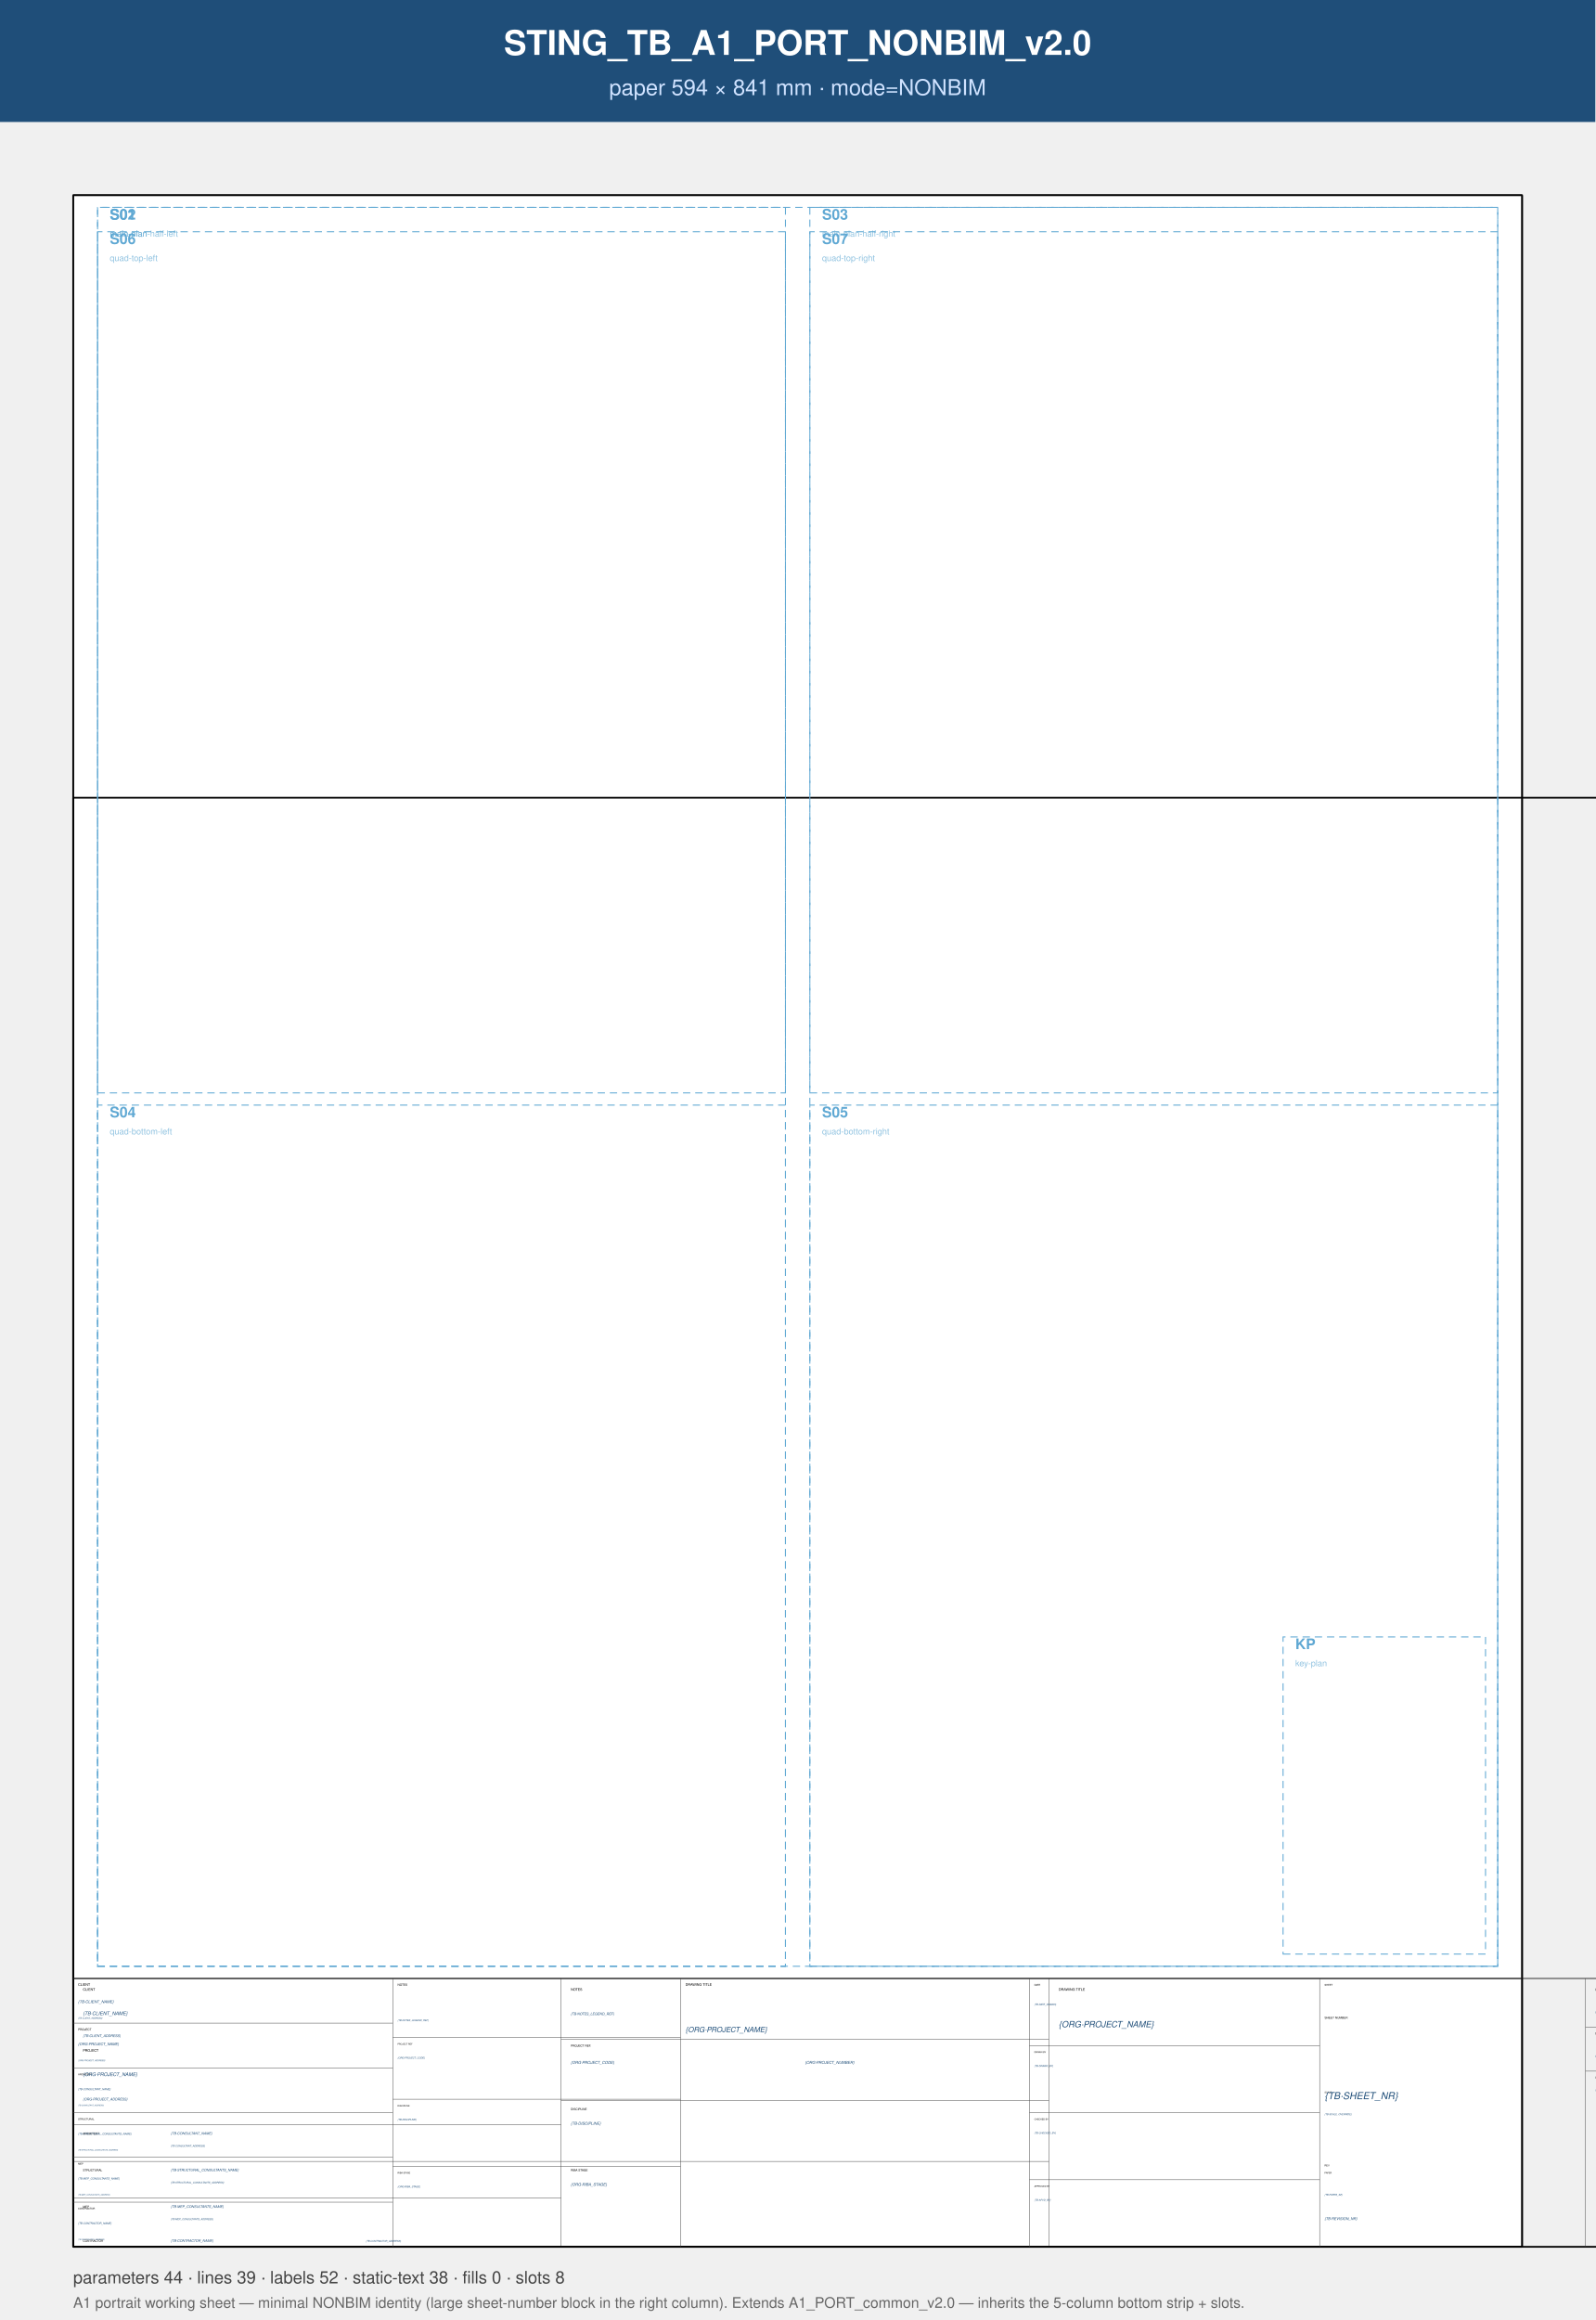
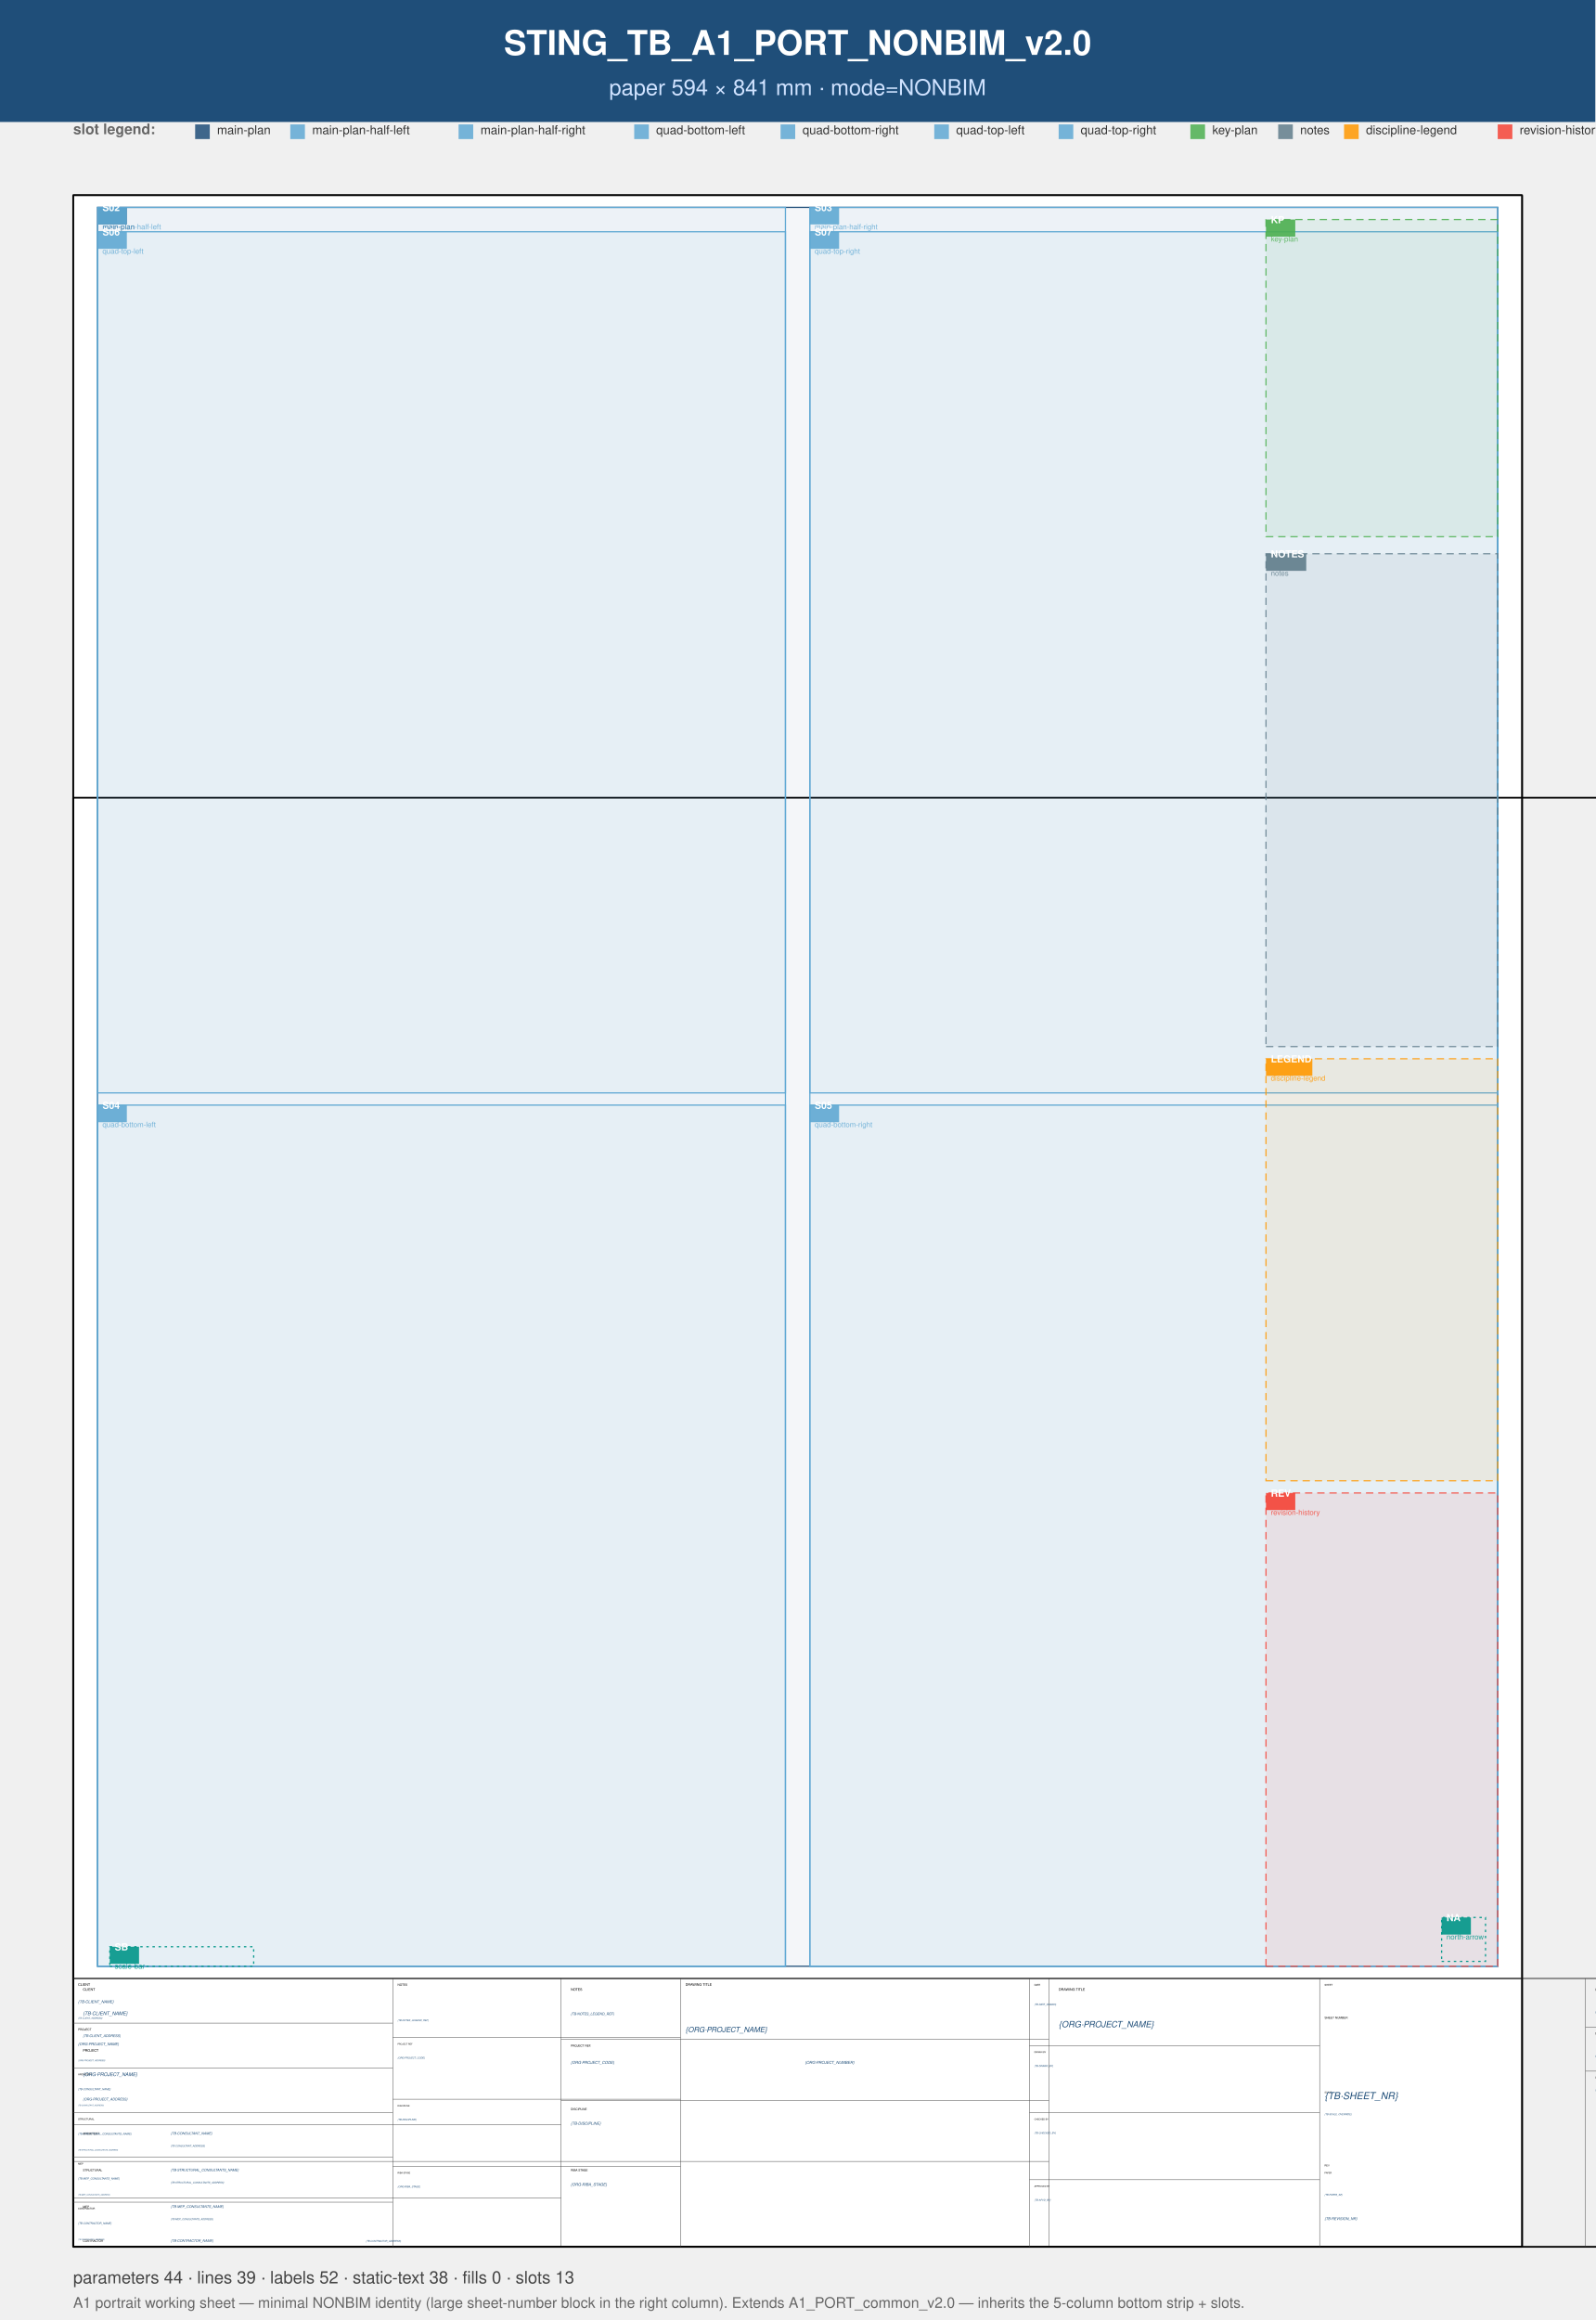
<svg xmlns="http://www.w3.org/2000/svg" viewBox="0 0 654 951" width="654mm" height="951mm" style="background:#fafafa;font-family:Helvetica,Arial,sans-serif;">
  <rect x="0" y="0" width="654" height="50" fill="#1F4E79" />
  <text x="327.0" y="22.5" text-anchor="middle" fill="#fff" font-size="14" font-weight="bold">STING_TB_A1_PORT_NONBIM_v2.0</text>
  <text x="327.0" y="39.0" text-anchor="middle" fill="#cfe2ff" font-size="9">paper 594 × 841 mm   ·   mode=NONBIM</text>
  <g transform="translate(30,921) scale(1,-1)">
    <rect x="0" y="0" width="594" height="841" fill="#ffffff" stroke="#1a1a1a" stroke-width="0.6" />
    <line x1="0" y1="0" x2="841" y2="0" stroke="#000" stroke-width="0.7" />
    <line x1="841" y1="0" x2="841" y2="594" stroke="#000" stroke-width="0.7" />
    <line x1="841" y1="594" x2="0" y2="594" stroke="#000" stroke-width="0.7" />
    <line x1="0" y1="594" x2="0" y2="0" stroke="#000" stroke-width="0.7" />
    <line x1="0" y1="110" x2="841" y2="110" stroke="#222" stroke-width="0.35" />
    <line x1="200" y1="0" x2="200" y2="110" stroke="#444" stroke-width="0.18" />
    <line x1="400" y1="0" x2="400" y2="110" stroke="#444" stroke-width="0.18" />
    <line x1="620" y1="0" x2="620" y2="110" stroke="#444" stroke-width="0.18" />
    <line x1="820" y1="0" x2="820" y2="110" stroke="#444" stroke-width="0.18" />
    <line x1="0" y1="50" x2="200" y2="50" stroke="#444" stroke-width="0.18" />
    <line x1="0" y1="35" x2="200" y2="35" stroke="#444" stroke-width="0.18" />
    <line x1="0" y1="20" x2="200" y2="20" stroke="#444" stroke-width="0.18" />
    <line x1="200" y1="85" x2="400" y2="85" stroke="#444" stroke-width="0.18" />
    <line x1="200" y1="60" x2="400" y2="60" stroke="#444" stroke-width="0.18" />
    <line x1="200" y1="35" x2="400" y2="35" stroke="#444" stroke-width="0.18" />
    <line x1="620" y1="90" x2="820" y2="90" stroke="#444" stroke-width="0.18" />
    <line x1="620" y1="72" x2="820" y2="72" stroke="#444" stroke-width="0.18" />
    <line x1="680" y1="72" x2="680" y2="110" stroke="#444" stroke-width="0.18" />
    <line x1="750" y1="72" x2="750" y2="110" stroke="#444" stroke-width="0.18" />
    <line x1="0" y1="0" x2="594" y2="0" stroke="#000" stroke-width="0.7" />
    <line x1="594" y1="0" x2="594" y2="841" stroke="#000" stroke-width="0.7" />
    <line x1="594" y1="841" x2="0" y2="841" stroke="#000" stroke-width="0.7" />
    <line x1="0" y1="841" x2="0" y2="0" stroke="#000" stroke-width="0.7" />
    <line x1="0" y1="110" x2="594" y2="110" stroke="#222" stroke-width="0.35" />
    <line x1="131" y1="0" x2="131" y2="110" stroke="#444" stroke-width="0.18" />
    <line x1="249" y1="0" x2="249" y2="110" stroke="#444" stroke-width="0.18" />
    <line x1="392" y1="0" x2="392" y2="110" stroke="#444" stroke-width="0.18" />
    <line x1="511" y1="0" x2="511" y2="110" stroke="#444" stroke-width="0.18" />
    <line x1="0" y1="18.3" x2="131" y2="18.3" stroke="#444" stroke-width="0.18" />
    <line x1="0" y1="36.7" x2="131" y2="36.7" stroke="#444" stroke-width="0.18" />
    <line x1="0" y1="55.0" x2="131" y2="55.0" stroke="#444" stroke-width="0.18" />
    <line x1="0" y1="73.3" x2="131" y2="73.3" stroke="#444" stroke-width="0.18" />
    <line x1="0" y1="91.7" x2="131" y2="91.7" stroke="#444" stroke-width="0.18" />
    <line x1="131" y1="33.0" x2="249" y2="33.0" stroke="#444" stroke-width="0.18" />
    <line x1="131" y1="60.5" x2="249" y2="60.5" stroke="#444" stroke-width="0.18" />
    <line x1="131" y1="85.8" x2="249" y2="85.8" stroke="#444" stroke-width="0.18" />
    <line x1="392" y1="27.5" x2="511" y2="27.5" stroke="#444" stroke-width="0.18" />
    <line x1="392" y1="55.0" x2="511" y2="55.0" stroke="#444" stroke-width="0.18" />
    <line x1="392" y1="82.5" x2="511" y2="82.5" stroke="#444" stroke-width="0.18" />
    <g transform="translate(4,105) scale(1,-1)">
      <text x="0" y="0" font-size="1.4" text-anchor="start" fill="#000">CLIENT</text>
    </g>
    <g transform="translate(4,80) scale(1,-1)">
      <text x="0" y="0" font-size="1.4" text-anchor="start" fill="#000">PROJECT</text>
    </g>
    <g transform="translate(4,46) scale(1,-1)">
      <text x="0" y="0" font-size="1.2" text-anchor="start" fill="#000">ARCHITECT</text>
    </g>
    <g transform="translate(4,31) scale(1,-1)">
      <text x="0" y="0" font-size="1.2" text-anchor="start" fill="#000">STRUCTURAL</text>
    </g>
    <g transform="translate(4,16) scale(1,-1)">
      <text x="0" y="0" font-size="1.2" text-anchor="start" fill="#000">MEP</text>
    </g>
    <g transform="translate(4,2) scale(1,-1)">
      <text x="0" y="0" font-size="1.2" text-anchor="start" fill="#000">CONTRACTOR</text>
    </g>
    <g transform="translate(204,105) scale(1,-1)">
      <text x="0" y="0" font-size="1.4" text-anchor="start" fill="#000">NOTES</text>
    </g>
    <g transform="translate(404,105) scale(1,-1)">
      <text x="0" y="0" font-size="1.4" text-anchor="start" fill="#000">DRAWING TITLE</text>
    </g>
    <g transform="translate(204,82) scale(1,-1)">
      <text x="0" y="0" font-size="1.2" text-anchor="start" fill="#000">PROJECT REF.</text>
    </g>
    <g transform="translate(204,56) scale(1,-1)">
      <text x="0" y="0" font-size="1.2" text-anchor="start" fill="#000">DISCIPLINE</text>
    </g>
    <g transform="translate(204,31) scale(1,-1)">
      <text x="0" y="0" font-size="1.2" text-anchor="start" fill="#000">RIBA STAGE</text>
    </g>
    <g transform="translate(624,105) scale(1,-1)">
      <text x="0" y="0" font-size="1.2" text-anchor="start" fill="#000">DATE</text>
    </g>
    <g transform="translate(684,105) scale(1,-1)">
      <text x="0" y="0" font-size="1.2" text-anchor="start" fill="#000">PAPER</text>
    </g>
    <g transform="translate(754,105) scale(1,-1)">
      <text x="0" y="0" font-size="1.2" text-anchor="start" fill="#000">SCALE</text>
    </g>
    <g transform="translate(624,87) scale(1,-1)">
      <text x="0" y="0" font-size="1.2" text-anchor="start" fill="#000">DRAWN BY</text>
    </g>
    <g transform="translate(684,87) scale(1,-1)">
      <text x="0" y="0" font-size="1.2" text-anchor="start" fill="#000">CHECKED BY</text>
    </g>
    <g transform="translate(754,87) scale(1,-1)">
      <text x="0" y="0" font-size="1.2" text-anchor="start" fill="#000">APPROVED BY</text>
    </g>
    <g transform="translate(624,69) scale(1,-1)">
      <text x="0" y="0" font-size="1.0" text-anchor="start" fill="#000">DATES</text>
    </g>
    <g transform="translate(2,107) scale(1,-1)">
      <text x="0" y="0" font-size="1.4" text-anchor="start" fill="#000">CLIENT</text>
    </g>
    <g transform="translate(2,88.66667) scale(1,-1)">
      <text x="0" y="0" font-size="1.2" text-anchor="start" fill="#000">PROJECT</text>
    </g>
    <g transform="translate(2,70.33333) scale(1,-1)">
      <text x="0" y="0" font-size="1.0" text-anchor="start" fill="#000">ARCHITECT</text>
    </g>
    <g transform="translate(2,52.0) scale(1,-1)">
      <text x="0" y="0" font-size="1.0" text-anchor="start" fill="#000">STRUCTURAL</text>
    </g>
    <g transform="translate(2,33.66667) scale(1,-1)">
      <text x="0" y="0" font-size="1.0" text-anchor="start" fill="#000">MEP</text>
    </g>
    <g transform="translate(2,15.33333) scale(1,-1)">
      <text x="0" y="0" font-size="1.0" text-anchor="start" fill="#000">CONTRACTOR</text>
    </g>
    <g transform="translate(133,107) scale(1,-1)">
      <text x="0" y="0" font-size="1.2" text-anchor="start" fill="#000">NOTES</text>
    </g>
    <g transform="translate(133,82.8) scale(1,-1)">
      <text x="0" y="0" font-size="0.9" text-anchor="start" fill="#000">PROJECT REF</text>
    </g>
    <g transform="translate(133,57.5) scale(1,-1)">
      <text x="0" y="0" font-size="0.9" text-anchor="start" fill="#000">DISCIPLINE</text>
    </g>
    <g transform="translate(133,30.0) scale(1,-1)">
      <text x="0" y="0" font-size="0.9" text-anchor="start" fill="#000">RIBA STAGE</text>
    </g>
    <g transform="translate(251,107) scale(1,-1)">
      <text x="0" y="0" font-size="1.4" text-anchor="start" fill="#000">DRAWING TITLE</text>
    </g>
    <g transform="translate(394,107) scale(1,-1)">
      <text x="0" y="0" font-size="1.0" text-anchor="start" fill="#000">DATE</text>
    </g>
    <g transform="translate(394,79.5) scale(1,-1)">
      <text x="0" y="0" font-size="0.9" text-anchor="start" fill="#000">DRAWN BY</text>
    </g>
    <g transform="translate(394,52.0) scale(1,-1)">
      <text x="0" y="0" font-size="0.9" text-anchor="start" fill="#000">CHECKED BY</text>
    </g>
    <g transform="translate(394,24.5) scale(1,-1)">
      <text x="0" y="0" font-size="0.9" text-anchor="start" fill="#000">APPROVED BY</text>
    </g>
    <g transform="translate(513,107) scale(1,-1)">
      <text x="0" y="0" font-size="1.0" text-anchor="start" fill="#000">SHEET</text>
    </g>
    <g transform="translate(513,63.0) scale(1,-1)">
      <text x="0" y="0" font-size="0.9" text-anchor="start" fill="#000">SCALE</text>
    </g>
    <g transform="translate(513,30.0) scale(1,-1)">
      <text x="0" y="0" font-size="0.9" text-anchor="start" fill="#000">PAPER</text>
    </g>
    <g transform="translate(513,93.5) scale(1,-1)">
      <text x="0" y="0" font-size="1.2" text-anchor="start" fill="#000">SHEET NUMBER</text>
    </g>
    <g transform="translate(513,33.0) scale(1,-1)">
      <text x="0" y="0" font-size="1.0" text-anchor="start" fill="#000">REV</text>
    </g>
    <g transform="translate(4,95) scale(1,-1)">
      <text x="0" y="0" font-size="2.0" text-anchor="start" fill="#1F4E79" font-style="italic">{TB·CLIENT_NAME}</text>
    </g>
    <g transform="translate(4,86) scale(1,-1)">
      <text x="0" y="0" font-size="1.4" text-anchor="start" fill="#1F4E79" font-style="italic">{TB·CLIENT_ADDRESS}</text>
    </g>
    <g transform="translate(4,70) scale(1,-1)">
      <text x="0" y="0" font-size="2.0" text-anchor="start" fill="#1F4E79" font-style="italic">{ORG·PROJECT_NAME}</text>
    </g>
    <g transform="translate(4,60) scale(1,-1)">
      <text x="0" y="0" font-size="1.4" text-anchor="start" fill="#1F4E79" font-style="italic">{ORG·PROJECT_ADDRESS}</text>
    </g>
    <g transform="translate(40,46) scale(1,-1)">
      <text x="0" y="0" font-size="1.4" text-anchor="start" fill="#1F4E79" font-style="italic">{TB·CONSULTANT_NAME}</text>
    </g>
    <g transform="translate(40,41) scale(1,-1)">
      <text x="0" y="0" font-size="1.0" text-anchor="start" fill="#1F4E79" font-style="italic">{TB·CONSULTANT_ADDRESS}</text>
    </g>
    <g transform="translate(40,31) scale(1,-1)">
      <text x="0" y="0" font-size="1.4" text-anchor="start" fill="#1F4E79" font-style="italic">{TB·STRUCTURAL_CONSULTANTS_NAME}</text>
    </g>
    <g transform="translate(40,26) scale(1,-1)">
      <text x="0" y="0" font-size="1.0" text-anchor="start" fill="#1F4E79" font-style="italic">{TB·STRUCTURAL_CONSULTANTS_ADDRESS}</text>
    </g>
    <g transform="translate(40,16) scale(1,-1)">
      <text x="0" y="0" font-size="1.4" text-anchor="start" fill="#1F4E79" font-style="italic">{TB·MEP_CONSULTANTS_NAME}</text>
    </g>
    <g transform="translate(40,11) scale(1,-1)">
      <text x="0" y="0" font-size="1.0" text-anchor="start" fill="#1F4E79" font-style="italic">{TB·MEP_CONSULTANTS_ADDRESS}</text>
    </g>
    <g transform="translate(40,2) scale(1,-1)">
      <text x="0" y="0" font-size="1.4" text-anchor="start" fill="#1F4E79" font-style="italic">{TB·CONTRACTOR_NAME}</text>
    </g>
    <g transform="translate(120,2) scale(1,-1)">
      <text x="0" y="0" font-size="1.0" text-anchor="start" fill="#1F4E79" font-style="italic">{TB·CONTRACTOR_ADDRESS}</text>
    </g>
    <g transform="translate(204,75) scale(1,-1)">
      <text x="0" y="0" font-size="1.6" text-anchor="start" fill="#1F4E79" font-style="italic">{ORG·PROJECT_CODE}</text>
    </g>
    <g transform="translate(300,75) scale(1,-1)">
      <text x="0" y="0" font-size="1.6" text-anchor="start" fill="#1F4E79" font-style="italic">{ORG·PROJECT_NUMBER}</text>
    </g>
    <g transform="translate(204,50) scale(1,-1)">
      <text x="0" y="0" font-size="1.6" text-anchor="start" fill="#1F4E79" font-style="italic">{TB·DISCIPLINE}</text>
    </g>
    <g transform="translate(204,25) scale(1,-1)">
      <text x="0" y="0" font-size="1.6" text-anchor="start" fill="#1F4E79" font-style="italic">{ORG·RIBA_STAGE}</text>
    </g>
    <g transform="translate(204,95) scale(1,-1)">
      <text x="0" y="0" font-size="1.4" text-anchor="start" fill="#1F4E79" font-style="italic">{TB·NOTES_LEGEND_REF}</text>
    </g>
    <g transform="translate(404,90) scale(1,-1)">
      <text x="0" y="0" font-size="3.5" text-anchor="start" fill="#1F4E79" font-style="italic">{ORG·PROJECT_NAME}</text>
    </g>
    <g transform="translate(624,96) scale(1,-1)">
      <text x="0" y="0" font-size="1.4" text-anchor="start" fill="#1F4E79" font-style="italic">{TB·DATE_DRAWN}</text>
    </g>
    <g transform="translate(684,96) scale(1,-1)">
      <text x="0" y="0" font-size="1.4" text-anchor="start" fill="#1F4E79" font-style="italic">{TB·PAPER_SZ}</text>
    </g>
    <g transform="translate(754,96) scale(1,-1)">
      <text x="0" y="0" font-size="1.4" text-anchor="start" fill="#1F4E79" font-style="italic">{TB·SCALE_OVERRIDE}</text>
    </g>
    <g transform="translate(624,78) scale(1,-1)">
      <text x="0" y="0" font-size="1.4" text-anchor="start" fill="#1F4E79" font-style="italic">{TB·DRAWN_BY}</text>
    </g>
    <g transform="translate(684,78) scale(1,-1)">
      <text x="0" y="0" font-size="1.4" text-anchor="start" fill="#1F4E79" font-style="italic">{TB·CHECKED_BY}</text>
    </g>
    <g transform="translate(754,78) scale(1,-1)">
      <text x="0" y="0" font-size="1.4" text-anchor="start" fill="#1F4E79" font-style="italic">{TB·APVD_BY}</text>
    </g>
    <g transform="translate(624,64) scale(1,-1)">
      <text x="0" y="0" font-size="1.0" text-anchor="start" fill="#1F4E79" font-style="italic">{TB·DATE_DRAWN}</text>
    </g>
    <g transform="translate(684,64) scale(1,-1)">
      <text x="0" y="0" font-size="1.0" text-anchor="start" fill="#1F4E79" font-style="italic">{TB·DATE_CHECKED}</text>
    </g>
    <g transform="translate(754,64) scale(1,-1)">
      <text x="0" y="0" font-size="1.0" text-anchor="start" fill="#1F4E79" font-style="italic">{TB·DATE_APVD}</text>
    </g>
    <g transform="translate(2,99.91667) scale(1,-1)">
      <text x="0" y="0" font-size="1.6" text-anchor="start" fill="#1F4E79" font-style="italic">{TB·CLIENT_NAME}</text>
    </g>
    <g transform="translate(2,93.41667) scale(1,-1)">
      <text x="0" y="0" font-size="0.9" text-anchor="start" fill="#1F4E79" font-style="italic">{TB·CLIENT_ADDRESS}</text>
    </g>
    <g transform="translate(2,82.58333) scale(1,-1)">
      <text x="0" y="0" font-size="1.5" text-anchor="start" fill="#1F4E79" font-style="italic">{ORG·PROJECT_NAME}</text>
    </g>
    <g transform="translate(2,76.08333) scale(1,-1)">
      <text x="0" y="0" font-size="0.85" text-anchor="start" fill="#1F4E79" font-style="italic">{ORG·PROJECT_ADDRESS}</text>
    </g>
    <g transform="translate(2,64.25) scale(1,-1)">
      <text x="0" y="0" font-size="1.1" text-anchor="start" fill="#1F4E79" font-style="italic">{TB·CONSULTANT_NAME}</text>
    </g>
    <g transform="translate(2,57.75) scale(1,-1)">
      <text x="0" y="0" font-size="0.75" text-anchor="start" fill="#1F4E79" font-style="italic">{TB·CONSULTANT_ADDRESS}</text>
    </g>
    <g transform="translate(2,45.91667) scale(1,-1)">
      <text x="0" y="0" font-size="1.1" text-anchor="start" fill="#1F4E79" font-style="italic">{TB·STRUCTURAL_CONSULTANTS_NAME}</text>
    </g>
    <g transform="translate(2,39.41667) scale(1,-1)">
      <text x="0" y="0" font-size="0.75" text-anchor="start" fill="#1F4E79" font-style="italic">{TB·STRUCTURAL_CONSULTANTS_ADDRESS}</text>
    </g>
    <g transform="translate(2,27.58333) scale(1,-1)">
      <text x="0" y="0" font-size="1.1" text-anchor="start" fill="#1F4E79" font-style="italic">{TB·MEP_CONSULTANTS_NAME}</text>
    </g>
    <g transform="translate(2,21.08333) scale(1,-1)">
      <text x="0" y="0" font-size="0.75" text-anchor="start" fill="#1F4E79" font-style="italic">{TB·MEP_CONSULTANTS_ADDRESS}</text>
    </g>
    <g transform="translate(2,9.25) scale(1,-1)">
      <text x="0" y="0" font-size="1.1" text-anchor="start" fill="#1F4E79" font-style="italic">{TB·CONTRACTOR_NAME}</text>
    </g>
    <g transform="translate(2,2.75) scale(1,-1)">
      <text x="0" y="0" font-size="0.75" text-anchor="start" fill="#1F4E79" font-style="italic">{TB·CONTRACTOR_ADDRESS}</text>
    </g>
    <g transform="translate(133,92.5) scale(1,-1)">
      <text x="0" y="0" font-size="1.0" text-anchor="start" fill="#1F4E79" font-style="italic">{TB·NOTES_LEGEND_REF}</text>
    </g>
    <g transform="translate(133,77.1) scale(1,-1)">
      <text x="0" y="0" font-size="1.0" text-anchor="start" fill="#1F4E79" font-style="italic">{ORG·PROJECT_CODE}</text>
    </g>
    <g transform="translate(133,51.8) scale(1,-1)">
      <text x="0" y="0" font-size="1.0" text-anchor="start" fill="#1F4E79" font-style="italic">{TB·DISCIPLINE}</text>
    </g>
    <g transform="translate(133,24.3) scale(1,-1)">
      <text x="0" y="0" font-size="1.0" text-anchor="start" fill="#1F4E79" font-style="italic">{ORG·RIBA_STAGE}</text>
    </g>
    <g transform="translate(251,88.0) scale(1,-1)">
      <text x="0" y="0" font-size="3.0" text-anchor="start" fill="#1F4E79" font-style="italic">{ORG·PROJECT_NAME}</text>
    </g>
    <g transform="translate(394,99.0) scale(1,-1)">
      <text x="0" y="0" font-size="1.0" text-anchor="start" fill="#1F4E79" font-style="italic">{TB·DATE_DRAWN}</text>
    </g>
    <g transform="translate(394,73.8) scale(1,-1)">
      <text x="0" y="0" font-size="1.0" text-anchor="start" fill="#1F4E79" font-style="italic">{TB·DRAWN_BY}</text>
    </g>
    <g transform="translate(394,46.3) scale(1,-1)">
      <text x="0" y="0" font-size="1.0" text-anchor="start" fill="#1F4E79" font-style="italic">{TB·CHECKED_BY}</text>
    </g>
    <g transform="translate(394,18.8) scale(1,-1)">
      <text x="0" y="0" font-size="1.0" text-anchor="start" fill="#1F4E79" font-style="italic">{TB·APVD_BY}</text>
    </g>
    <g transform="translate(513,54.0) scale(1,-1)">
      <text x="0" y="0" font-size="1.0" text-anchor="start" fill="#1F4E79" font-style="italic">{TB·SCALE_OVERRIDE}</text>
    </g>
    <g transform="translate(513,21.0) scale(1,-1)">
      <text x="0" y="0" font-size="1.0" text-anchor="start" fill="#1F4E79" font-style="italic">{TB·PAPER_SZ}</text>
    </g>
    <g transform="translate(513,60.5) scale(1,-1)">
      <text x="0" y="0" font-size="4.0" text-anchor="start" fill="#1F4E79" font-style="italic">{TB·SHEET_NR}</text>
    </g>
    <g transform="translate(513,11.0) scale(1,-1)">
      <text x="0" y="0" font-size="1.5" text-anchor="start" fill="#1F4E79" font-style="italic">{TB·REVISION_NR}</text>
    </g>
-     <rect x="10" y="115" width="574" height="721" fill="none" stroke="#5fa8d3" stroke-width="0.4" stroke-dasharray="3,2" />
-     <g transform="translate(15,831) scale(1,-1)">
-       <text x="0" y="0" font-size="6" font-weight="bold" fill="#5fa8d3">S01</text>
-     </g>
-     <g transform="translate(15,824) scale(1,-1)">
-       <text x="0" y="0" font-size="3.5" fill="#5fa8d3" opacity="0.7">main-plan</text>
-     </g>
-     <rect x="10" y="115" width="282" height="721" fill="none" stroke="#5fa8d3" stroke-width="0.4" stroke-dasharray="3,2" />
-     <g transform="translate(15,831) scale(1,-1)">
-       <text x="0" y="0" font-size="6" font-weight="bold" fill="#5fa8d3">S02</text>
-     </g>
-     <g transform="translate(15,824) scale(1,-1)">
-       <text x="0" y="0" font-size="3.5" fill="#5fa8d3" opacity="0.7">main-plan-half-left</text>
-     </g>
-     <rect x="302" y="115" width="282" height="721" fill="none" stroke="#5fa8d3" stroke-width="0.4" stroke-dasharray="3,2" />
-     <g transform="translate(307,831) scale(1,-1)">
-       <text x="0" y="0" font-size="6" font-weight="bold" fill="#5fa8d3">S03</text>
-     </g>
-     <g transform="translate(307,824) scale(1,-1)">
-       <text x="0" y="0" font-size="3.5" fill="#5fa8d3" opacity="0.7">main-plan-half-right</text>
-     </g>
-     <rect x="10" y="115" width="282" height="353" fill="none" stroke="#5fa8d3" stroke-width="0.4" stroke-dasharray="3,2" />
-     <g transform="translate(15,463) scale(1,-1)">
-       <text x="0" y="0" font-size="6" font-weight="bold" fill="#5fa8d3">S04</text>
-     </g>
-     <g transform="translate(15,456) scale(1,-1)">
-       <text x="0" y="0" font-size="3.5" fill="#5fa8d3" opacity="0.7">quad-bottom-left</text>
-     </g>
-     <rect x="302" y="115" width="282" height="353" fill="none" stroke="#5fa8d3" stroke-width="0.4" stroke-dasharray="3,2" />
-     <g transform="translate(307,463) scale(1,-1)">
-       <text x="0" y="0" font-size="6" font-weight="bold" fill="#5fa8d3">S05</text>
-     </g>
-     <g transform="translate(307,456) scale(1,-1)">
-       <text x="0" y="0" font-size="3.5" fill="#5fa8d3" opacity="0.7">quad-bottom-right</text>
-     </g>
-     <rect x="10" y="473" width="282" height="353" fill="none" stroke="#5fa8d3" stroke-width="0.4" stroke-dasharray="3,2" />
-     <g transform="translate(15,821) scale(1,-1)">
-       <text x="0" y="0" font-size="6" font-weight="bold" fill="#5fa8d3">S06</text>
-     </g>
-     <g transform="translate(15,814) scale(1,-1)">
-       <text x="0" y="0" font-size="3.5" fill="#5fa8d3" opacity="0.7">quad-top-left</text>
-     </g>
-     <rect x="302" y="473" width="282" height="353" fill="none" stroke="#5fa8d3" stroke-width="0.4" stroke-dasharray="3,2" />
-     <g transform="translate(307,821) scale(1,-1)">
-       <text x="0" y="0" font-size="6" font-weight="bold" fill="#5fa8d3">S07</text>
-     </g>
-     <g transform="translate(307,814) scale(1,-1)">
-       <text x="0" y="0" font-size="3.5" fill="#5fa8d3" opacity="0.7">quad-top-right</text>
-     </g>
-     <rect x="496" y="120" width="83" height="130" fill="none" stroke="#5fa8d3" stroke-width="0.4" stroke-dasharray="3,2" />
-     <g transform="translate(501,245) scale(1,-1)">
-       <text x="0" y="0" font-size="6" font-weight="bold" fill="#5fa8d3">KP</text>
-     </g>
-     <g transform="translate(501,238) scale(1,-1)">
-       <text x="0" y="0" font-size="3.5" fill="#5fa8d3" opacity="0.7">key-plan</text>
+     <rect x="10" y="115" width="574" height="721" fill="#1F4E79" fill-opacity="0.05" stroke="#1F4E79" stroke-width="0.5" stroke-dasharray="" opacity="1.0" />
+     <rect x="10" y="829" width="12" height="7" fill="#1F4E79" opacity="0.9" />
+     <g transform="translate(12,834.5) scale(1,-1)">
+       <text x="0" y="0" font-size="4" font-weight="bold" fill="#fff">S01</text>
+     </g>
+     <g transform="translate(12,827) scale(1,-1)">
+       <text x="0" y="0" font-size="3" fill="#1F4E79" opacity="0.85">main-plan</text>
+     </g>
+     <rect x="10" y="115" width="282" height="721" fill="#5fa8d3" fill-opacity="0.05" stroke="#5fa8d3" stroke-width="0.5" stroke-dasharray="" opacity="1.0" />
+     <rect x="10" y="829" width="12" height="7" fill="#5fa8d3" opacity="0.9" />
+     <g transform="translate(12,834.5) scale(1,-1)">
+       <text x="0" y="0" font-size="4" font-weight="bold" fill="#fff">S02</text>
+     </g>
+     <g transform="translate(12,827) scale(1,-1)">
+       <text x="0" y="0" font-size="3" fill="#5fa8d3" opacity="0.85">main-plan-half-left</text>
+     </g>
+     <rect x="302" y="115" width="282" height="721" fill="#5fa8d3" fill-opacity="0.05" stroke="#5fa8d3" stroke-width="0.5" stroke-dasharray="" opacity="1.0" />
+     <rect x="302" y="829" width="12" height="7" fill="#5fa8d3" opacity="0.9" />
+     <g transform="translate(304,834.5) scale(1,-1)">
+       <text x="0" y="0" font-size="4" font-weight="bold" fill="#fff">S03</text>
+     </g>
+     <g transform="translate(304,827) scale(1,-1)">
+       <text x="0" y="0" font-size="3" fill="#5fa8d3" opacity="0.85">main-plan-half-right</text>
+     </g>
+     <rect x="10" y="115" width="282" height="353" fill="#5fa8d3" fill-opacity="0.05" stroke="#5fa8d3" stroke-width="0.5" stroke-dasharray="" opacity="1.0" />
+     <rect x="10" y="461" width="12" height="7" fill="#5fa8d3" opacity="0.9" />
+     <g transform="translate(12,466.5) scale(1,-1)">
+       <text x="0" y="0" font-size="4" font-weight="bold" fill="#fff">S04</text>
+     </g>
+     <g transform="translate(12,459) scale(1,-1)">
+       <text x="0" y="0" font-size="3" fill="#5fa8d3" opacity="0.85">quad-bottom-left</text>
+     </g>
+     <rect x="302" y="115" width="282" height="353" fill="#5fa8d3" fill-opacity="0.05" stroke="#5fa8d3" stroke-width="0.5" stroke-dasharray="" opacity="1.0" />
+     <rect x="302" y="461" width="12" height="7" fill="#5fa8d3" opacity="0.9" />
+     <g transform="translate(304,466.5) scale(1,-1)">
+       <text x="0" y="0" font-size="4" font-weight="bold" fill="#fff">S05</text>
+     </g>
+     <g transform="translate(304,459) scale(1,-1)">
+       <text x="0" y="0" font-size="3" fill="#5fa8d3" opacity="0.85">quad-bottom-right</text>
+     </g>
+     <rect x="10" y="473" width="282" height="353" fill="#5fa8d3" fill-opacity="0.05" stroke="#5fa8d3" stroke-width="0.5" stroke-dasharray="" opacity="1.0" />
+     <rect x="10" y="819" width="12" height="7" fill="#5fa8d3" opacity="0.9" />
+     <g transform="translate(12,824.5) scale(1,-1)">
+       <text x="0" y="0" font-size="4" font-weight="bold" fill="#fff">S06</text>
+     </g>
+     <g transform="translate(12,817) scale(1,-1)">
+       <text x="0" y="0" font-size="3" fill="#5fa8d3" opacity="0.85">quad-top-left</text>
+     </g>
+     <rect x="302" y="473" width="282" height="353" fill="#5fa8d3" fill-opacity="0.05" stroke="#5fa8d3" stroke-width="0.5" stroke-dasharray="" opacity="1.0" />
+     <rect x="302" y="819" width="12" height="7" fill="#5fa8d3" opacity="0.9" />
+     <g transform="translate(304,824.5) scale(1,-1)">
+       <text x="0" y="0" font-size="4" font-weight="bold" fill="#fff">S07</text>
+     </g>
+     <g transform="translate(304,817) scale(1,-1)">
+       <text x="0" y="0" font-size="3" fill="#5fa8d3" opacity="0.85">quad-top-right</text>
+     </g>
+     <rect x="489" y="701" width="95" height="130" fill="#4CAF50" fill-opacity="0.10" stroke="#4CAF50" stroke-width="0.5" stroke-dasharray="3,2" opacity="0.85" />
+     <rect x="489" y="824" width="12" height="7" fill="#4CAF50" opacity="0.9" />
+     <g transform="translate(491,829.5) scale(1,-1)">
+       <text x="0" y="0" font-size="4" font-weight="bold" fill="#fff">KP</text>
+     </g>
+     <g transform="translate(491,822) scale(1,-1)">
+       <text x="0" y="0" font-size="3" fill="#4CAF50" opacity="0.85">key-plan</text>
+     </g>
+     <rect x="489" y="492" width="95" height="202" fill="#607D8B" fill-opacity="0.10" stroke="#607D8B" stroke-width="0.5" stroke-dasharray="3,2" opacity="0.85" />
+     <rect x="489" y="687" width="16.5" height="7" fill="#607D8B" opacity="0.9" />
+     <g transform="translate(491,692.5) scale(1,-1)">
+       <text x="0" y="0" font-size="4" font-weight="bold" fill="#fff">NOTES</text>
+     </g>
+     <g transform="translate(491,685) scale(1,-1)">
+       <text x="0" y="0" font-size="3" fill="#607D8B" opacity="0.85">notes</text>
+     </g>
+     <rect x="489" y="314" width="95" height="173" fill="#FF9800" fill-opacity="0.10" stroke="#FF9800" stroke-width="0.5" stroke-dasharray="3,2" opacity="0.85" />
+     <rect x="489" y="480" width="19.0" height="7" fill="#FF9800" opacity="0.9" />
+     <g transform="translate(491,485.5) scale(1,-1)">
+       <text x="0" y="0" font-size="4" font-weight="bold" fill="#fff">LEGEND</text>
+     </g>
+     <g transform="translate(491,478) scale(1,-1)">
+       <text x="0" y="0" font-size="3" fill="#FF9800" opacity="0.85">discipline-legend</text>
+     </g>
+     <rect x="489" y="115" width="95" height="194" fill="#F44336" fill-opacity="0.10" stroke="#F44336" stroke-width="0.5" stroke-dasharray="3,2" opacity="0.85" />
+     <rect x="489" y="302" width="12" height="7" fill="#F44336" opacity="0.9" />
+     <g transform="translate(491,307.5) scale(1,-1)">
+       <text x="0" y="0" font-size="4" font-weight="bold" fill="#fff">REV</text>
+     </g>
+     <g transform="translate(491,300) scale(1,-1)">
+       <text x="0" y="0" font-size="3" fill="#F44336" opacity="0.85">revision-history</text>
+     </g>
+     <rect x="561" y="117" width="18" height="18" fill="#009688" fill-opacity="0.0" stroke="#009688" stroke-width="0.5" stroke-dasharray="1,1.5" opacity="0.95" />
+     <rect x="561" y="128" width="12" height="7" fill="#009688" opacity="0.9" />
+     <g transform="translate(563,133.5) scale(1,-1)">
+       <text x="0" y="0" font-size="4" font-weight="bold" fill="#fff">NA</text>
+     </g>
+     <g transform="translate(563,126) scale(1,-1)">
+       <text x="0" y="0" font-size="3" fill="#009688" opacity="0.85">north-arrow</text>
+     </g>
+     <rect x="15" y="115" width="59" height="8" fill="#009688" fill-opacity="0.0" stroke="#009688" stroke-width="0.5" stroke-dasharray="1,1.5" opacity="0.95" />
+     <rect x="15" y="116" width="12" height="7" fill="#009688" opacity="0.9" />
+     <g transform="translate(17,121.5) scale(1,-1)">
+       <text x="0" y="0" font-size="4" font-weight="bold" fill="#fff">SB</text>
+     </g>
+     <g transform="translate(17,114) scale(1,-1)">
+       <text x="0" y="0" font-size="3" fill="#009688" opacity="0.85">scale-bar</text>
    </g>
  </g>
-   <text x="30" y="936.0" font-size="7" fill="#444">parameters 44  ·  lines 39  ·  labels 52  ·  static-text 38  ·  fills 0  ·  slots 8</text>
+   <text x="30" y="55" font-size="6" fill="#666" font-weight="bold">slot legend:</text>
+   <rect x="80" y="51" width="6" height="6" fill="#1F4E79" opacity="0.85" />
+   <text x="89" y="55" font-size="5" fill="#333">main-plan</text>
+   <rect x="119" y="51" width="6" height="6" fill="#5fa8d3" opacity="0.85" />
+   <text x="128" y="55" font-size="5" fill="#333">main-plan-half-left</text>
+   <rect x="188" y="51" width="6" height="6" fill="#5fa8d3" opacity="0.85" />
+   <text x="197" y="55" font-size="5" fill="#333">main-plan-half-right</text>
+   <rect x="260" y="51" width="6" height="6" fill="#5fa8d3" opacity="0.85" />
+   <text x="269" y="55" font-size="5" fill="#333">quad-bottom-left</text>
+   <rect x="320" y="51" width="6" height="6" fill="#5fa8d3" opacity="0.85" />
+   <text x="329" y="55" font-size="5" fill="#333">quad-bottom-right</text>
+   <rect x="383" y="51" width="6" height="6" fill="#5fa8d3" opacity="0.85" />
+   <text x="392" y="55" font-size="5" fill="#333">quad-top-left</text>
+   <rect x="434" y="51" width="6" height="6" fill="#5fa8d3" opacity="0.85" />
+   <text x="443" y="55" font-size="5" fill="#333">quad-top-right</text>
+   <rect x="488" y="51" width="6" height="6" fill="#4CAF50" opacity="0.85" />
+   <text x="497" y="55" font-size="5" fill="#333">key-plan</text>
+   <rect x="524" y="51" width="6" height="6" fill="#607D8B" opacity="0.85" />
+   <text x="533" y="55" font-size="5" fill="#333">notes</text>
+   <rect x="551" y="51" width="6" height="6" fill="#FF9800" opacity="0.85" />
+   <text x="560" y="55" font-size="5" fill="#333">discipline-legend</text>
+   <rect x="614" y="51" width="6" height="6" fill="#F44336" opacity="0.85" />
+   <text x="623" y="55" font-size="5" fill="#333">revision-history</text>
+   <rect x="674" y="51" width="6" height="6" fill="#009688" opacity="0.85" />
+   <text x="683" y="55" font-size="5" fill="#333">north-arrow</text>
+   <text x="719" y="55" font-size="5" fill="#999">+1 more</text>
+   <text x="30" y="936.0" font-size="7" fill="#444">parameters 44  ·  lines 39  ·  labels 52  ·  static-text 38  ·  fills 0  ·  slots 13</text>
  <text x="30" y="946.0" font-size="6" fill="#666">A1 portrait working sheet — minimal NONBIM identity (large sheet-number block in the right column). Extends A1_PORT_common_v2.0 — inherits the 5-column bottom strip + slots.</text>
</svg>
